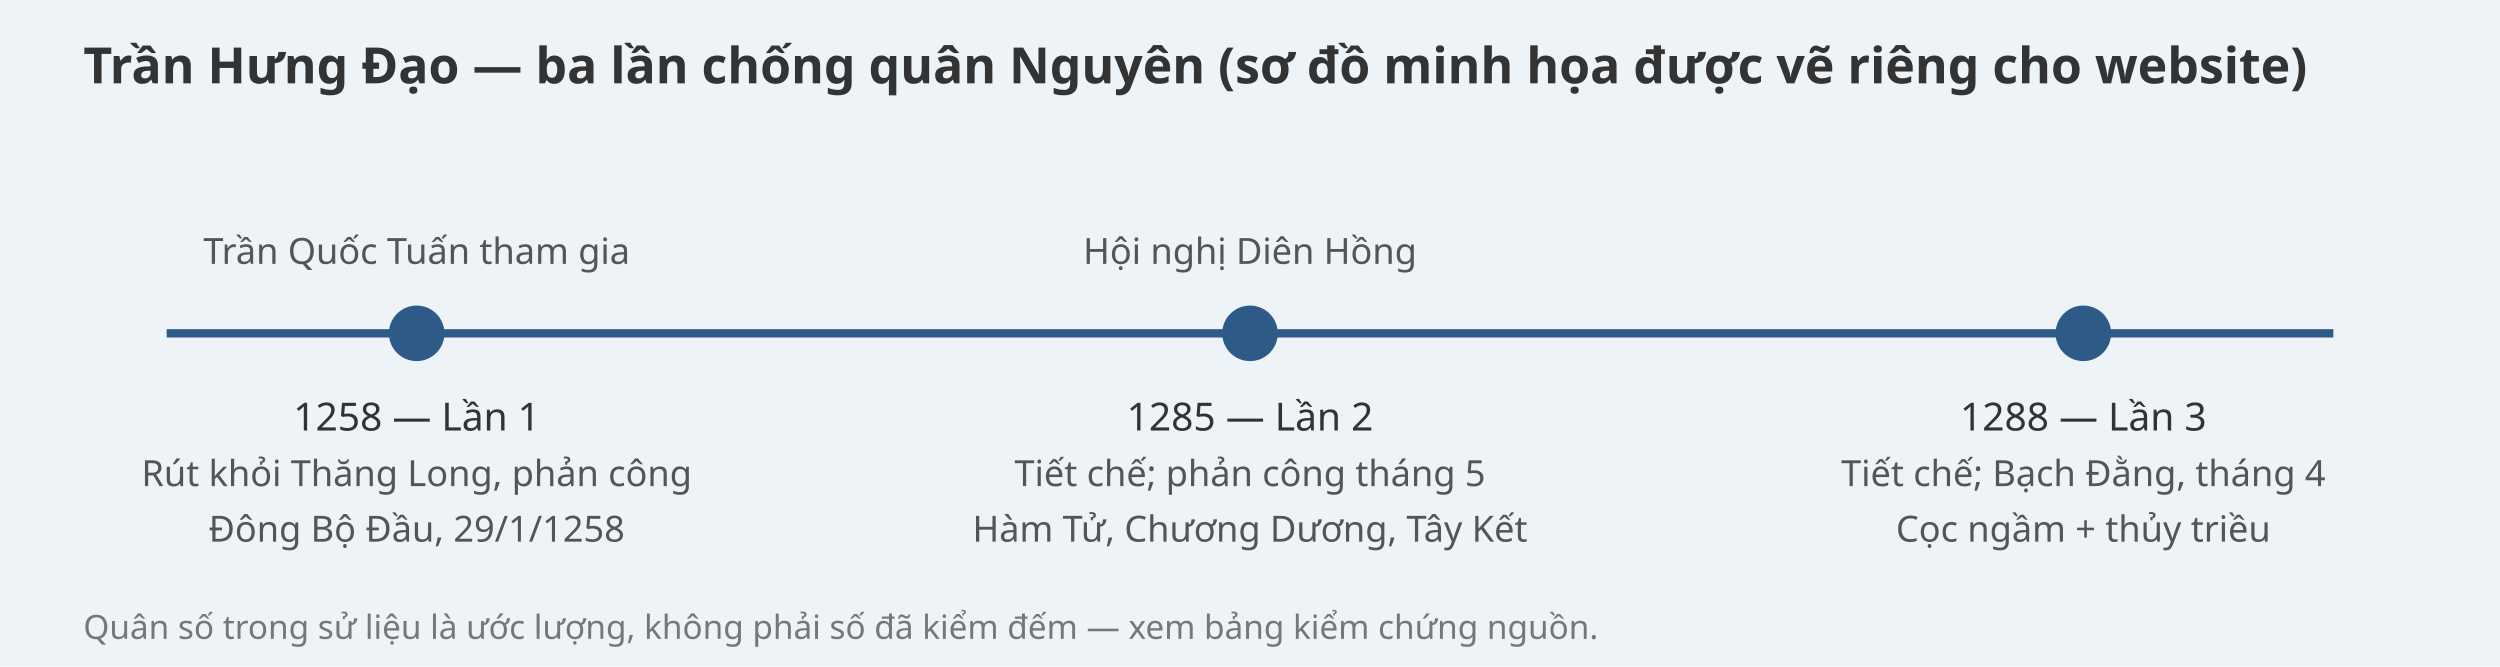
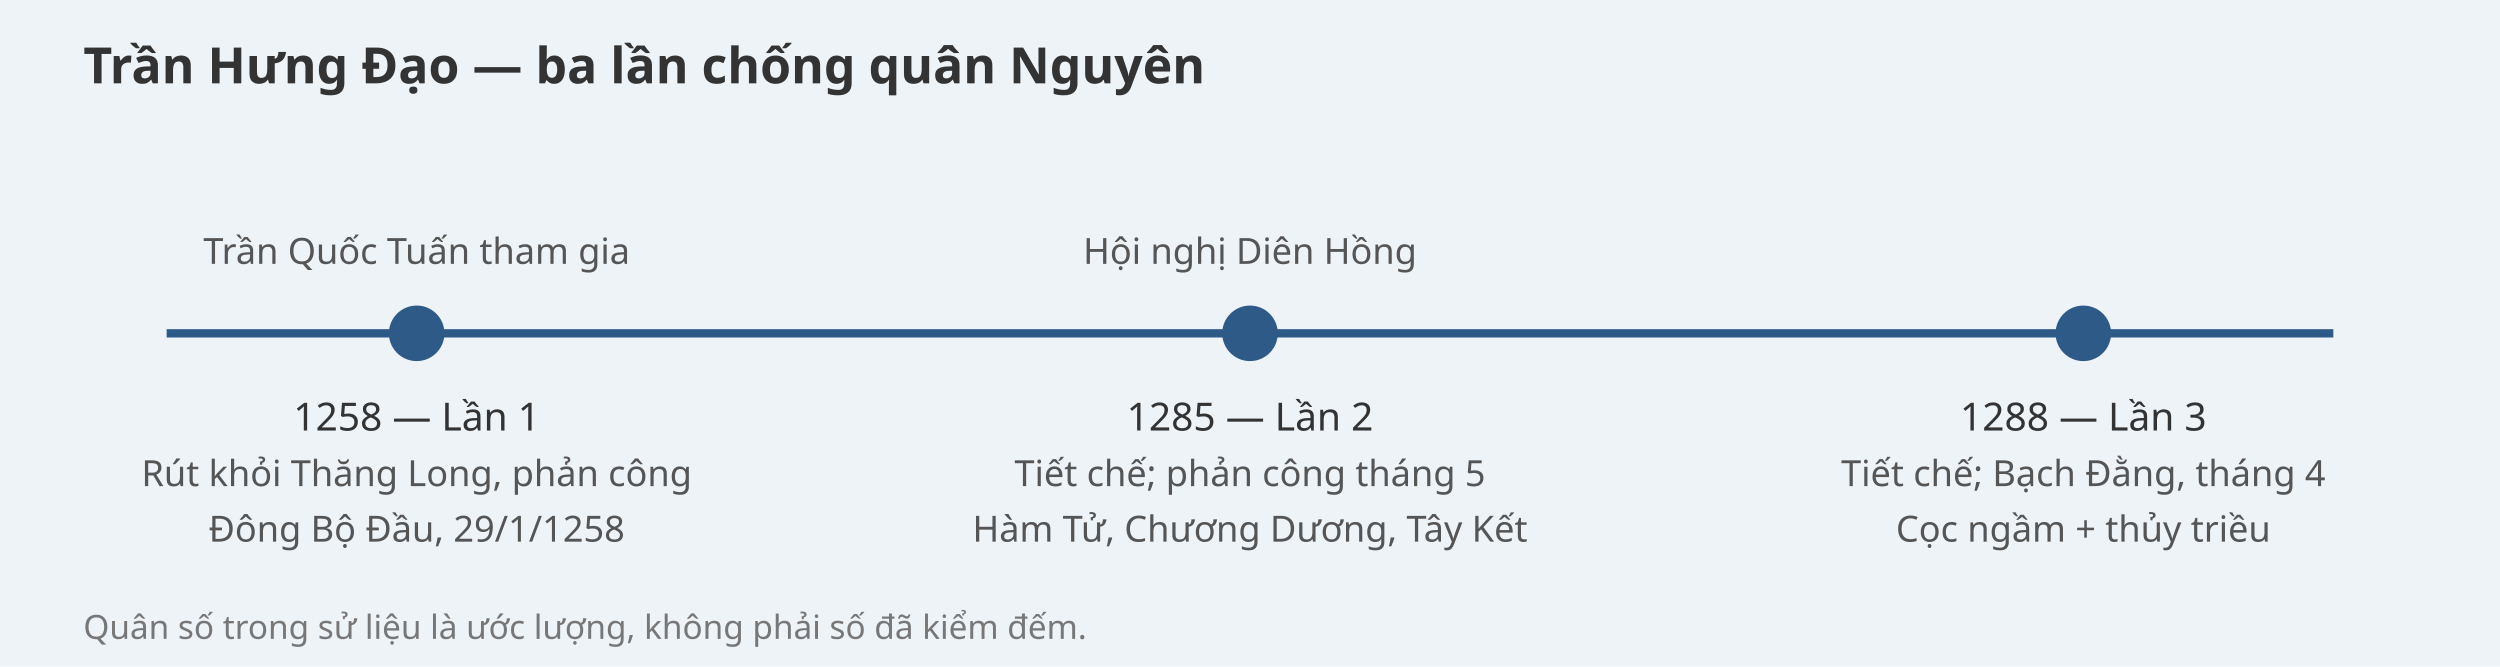
<svg xmlns="http://www.w3.org/2000/svg" width="900" height="240" viewBox="0 0 900 240" role="img" aria-label="Sơ đồ dòng thời gian ba lần chống quân Nguyên 1258, 1285, 1288">
  <rect width="900" height="240" fill="#eef3f8" />
-   <text x="30" y="30" font-family="sans-serif" font-size="18" font-weight="bold" fill="#333">Trần Hưng Đạo — ba lần chống quân Nguyên (sơ đồ minh họa được vẽ riêng cho website)</text>
+   <text x="30" y="30" font-family="sans-serif" font-size="18" font-weight="bold" fill="#333">Trần Hưng Đạo — ba lần chống quân Nguyên</text>
  <line x1="60" y1="120" x2="840" y2="120" stroke="#2e5a88" stroke-width="3" />
  <circle cx="150" cy="120" r="10" fill="#2e5a88" />
  <text x="150" y="155" text-anchor="middle" font-family="sans-serif" font-size="14" fill="#333">1258 — Lần 1</text>
  <text x="150" y="175" text-anchor="middle" font-family="sans-serif" font-size="13" fill="#555">Rút khỏi Thăng Long, phản công</text>
  <text x="150" y="195" text-anchor="middle" font-family="sans-serif" font-size="13" fill="#555">Đông Bộ Đầu, 29/1/1258</text>
  <text x="150" y="95" text-anchor="middle" font-family="sans-serif" font-size="13" fill="#555">Trần Quốc Tuấn tham gia</text>
  <circle cx="450" cy="120" r="10" fill="#2e5a88" />
  <text x="450" y="155" text-anchor="middle" font-family="sans-serif" font-size="14" fill="#333">1285 — Lần 2</text>
  <text x="450" y="175" text-anchor="middle" font-family="sans-serif" font-size="13" fill="#555">Tiết chế; phản công tháng 5</text>
  <text x="450" y="195" text-anchor="middle" font-family="sans-serif" font-size="13" fill="#555">Hàm Tử, Chương Dương, Tây Kết</text>
  <text x="450" y="95" text-anchor="middle" font-family="sans-serif" font-size="13" fill="#555">Hội nghị Diên Hồng</text>
  <circle cx="750" cy="120" r="10" fill="#2e5a88" />
  <text x="750" y="155" text-anchor="middle" font-family="sans-serif" font-size="14" fill="#333">1288 — Lần 3</text>
  <text x="750" y="175" text-anchor="middle" font-family="sans-serif" font-size="13" fill="#555">Tiết chế; Bạch Đằng, tháng 4</text>
  <text x="750" y="195" text-anchor="middle" font-family="sans-serif" font-size="13" fill="#555">Cọc ngầm + thủy triều</text>
-   <text x="30" y="230" font-family="sans-serif" font-size="12" fill="#777">Quân số trong sử liệu là ước lượng, không phải số đã kiểm đếm — xem bảng kiểm chứng nguồn.</text>
+   <text x="30" y="230" font-family="sans-serif" font-size="12" fill="#777">Quân số trong sử liệu là ước lượng, không phải số đã kiểm đếm.</text>
</svg>
